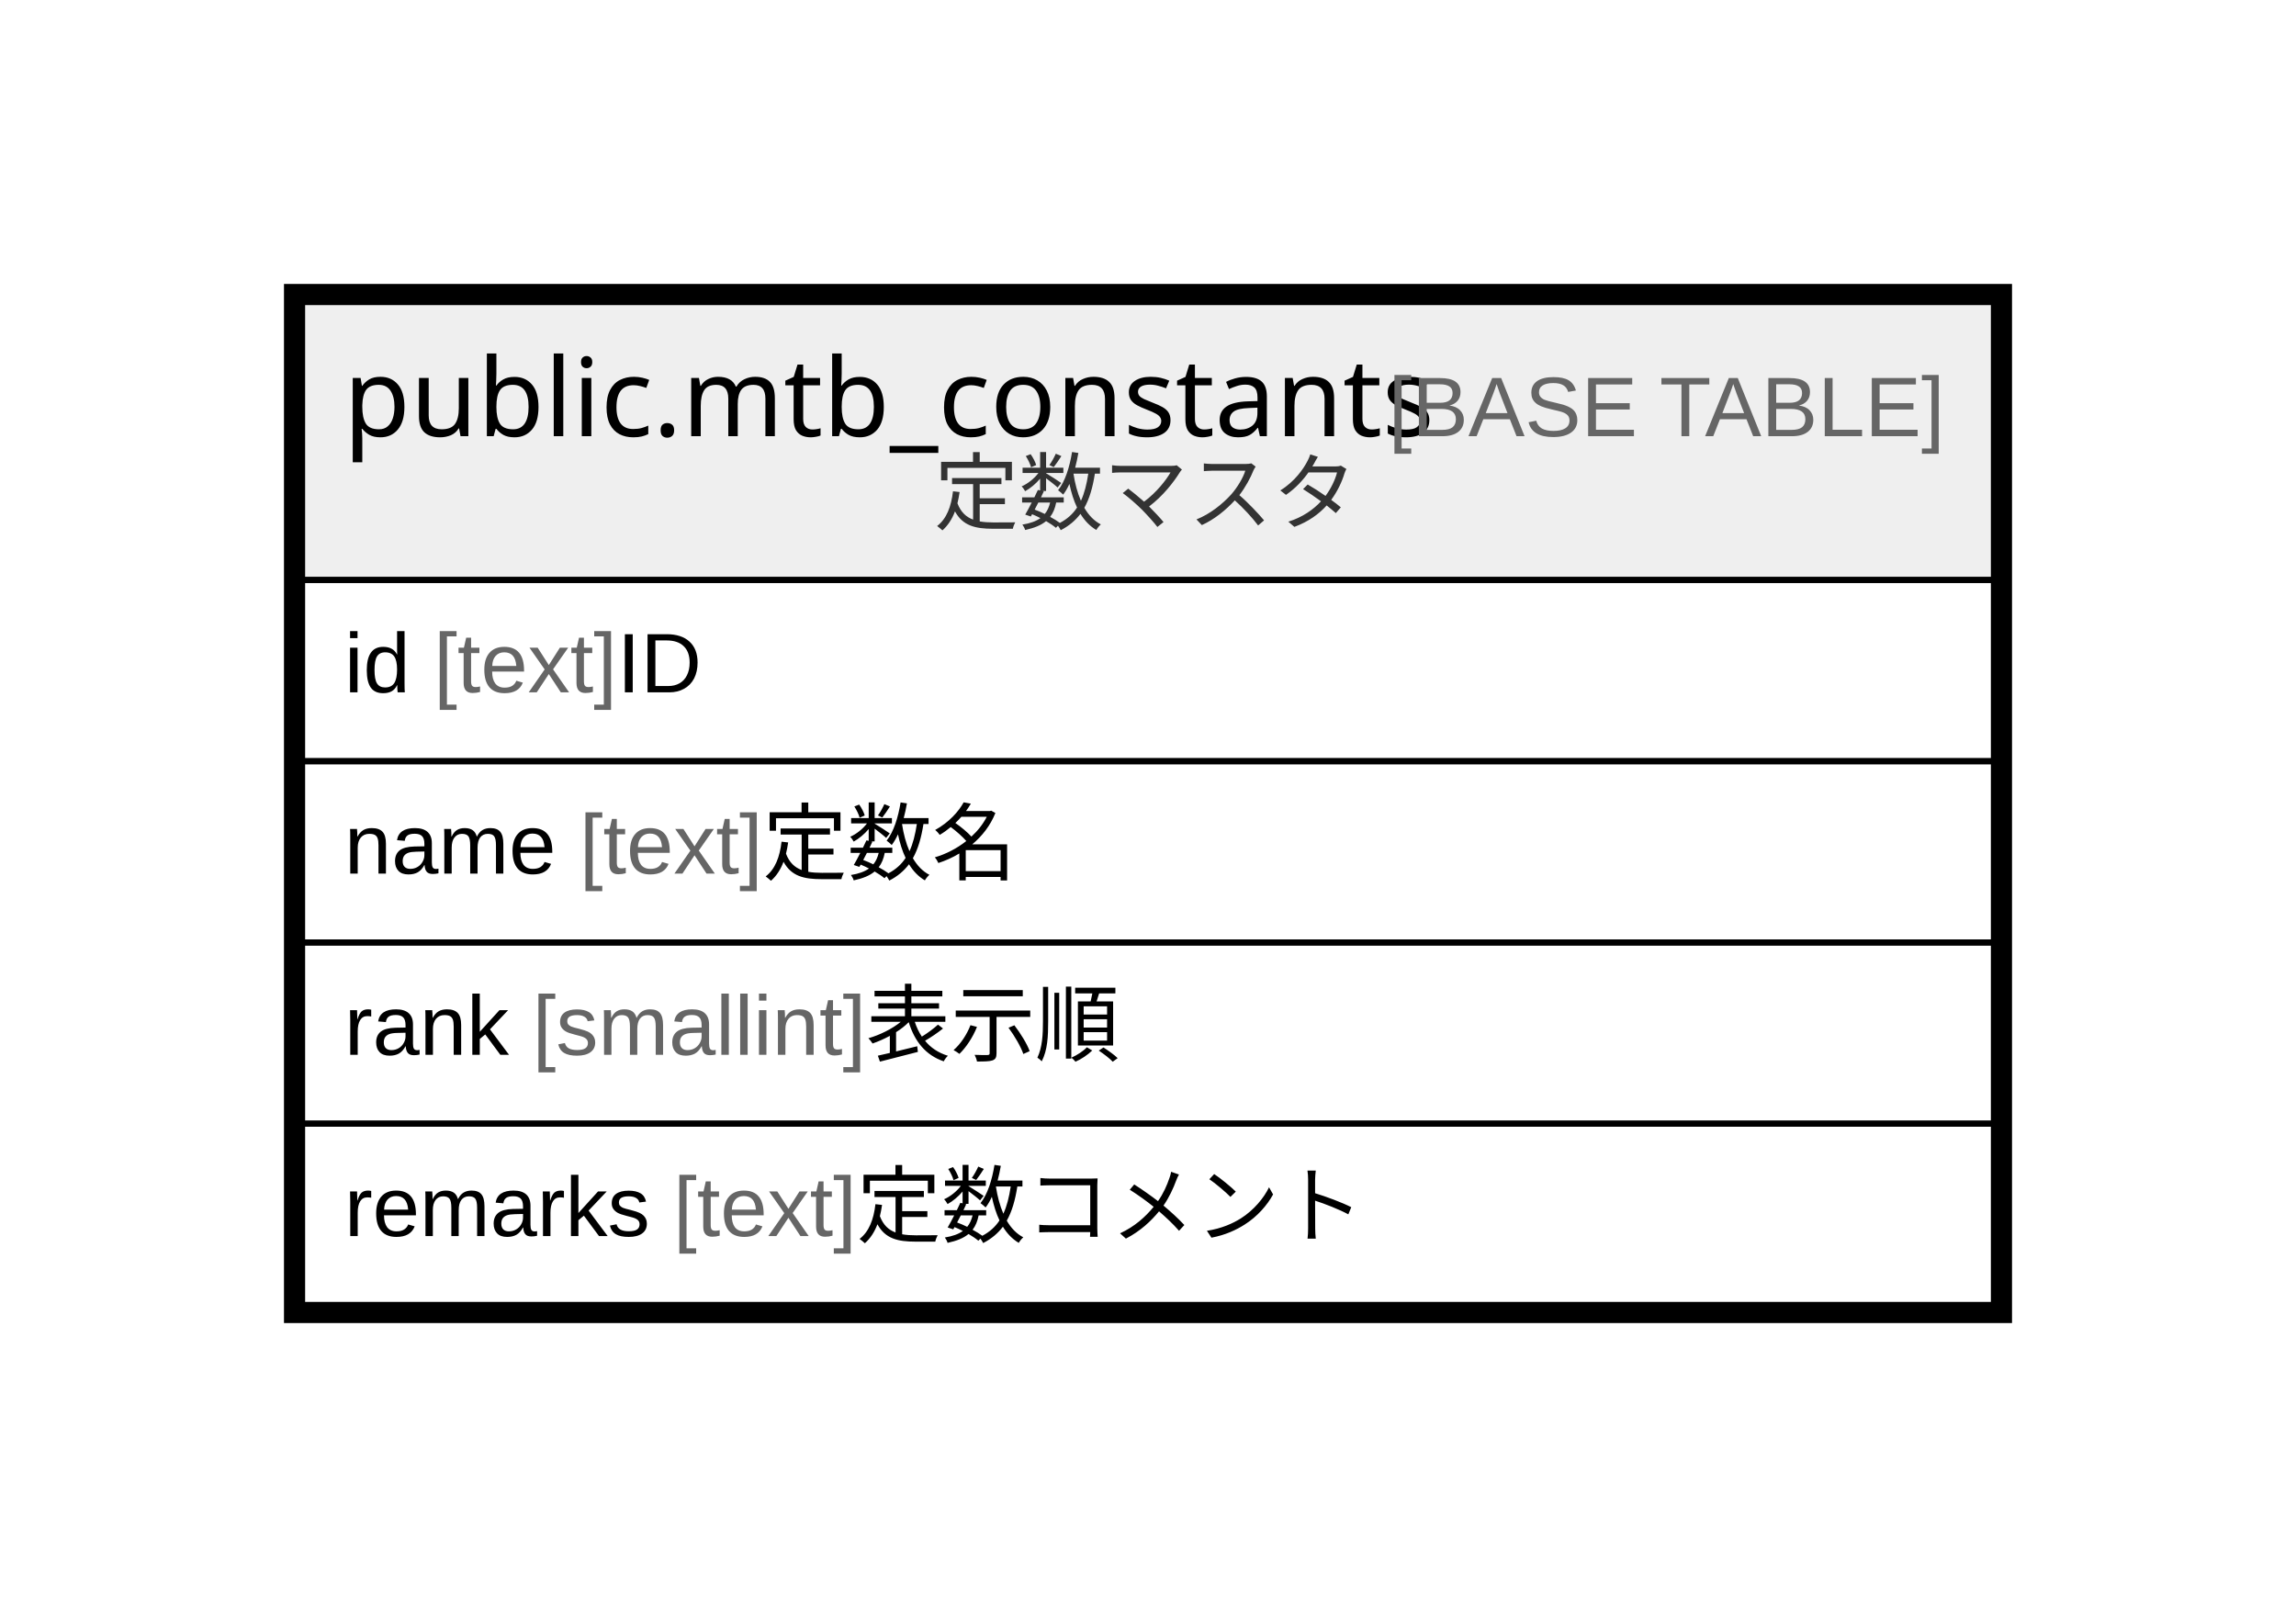
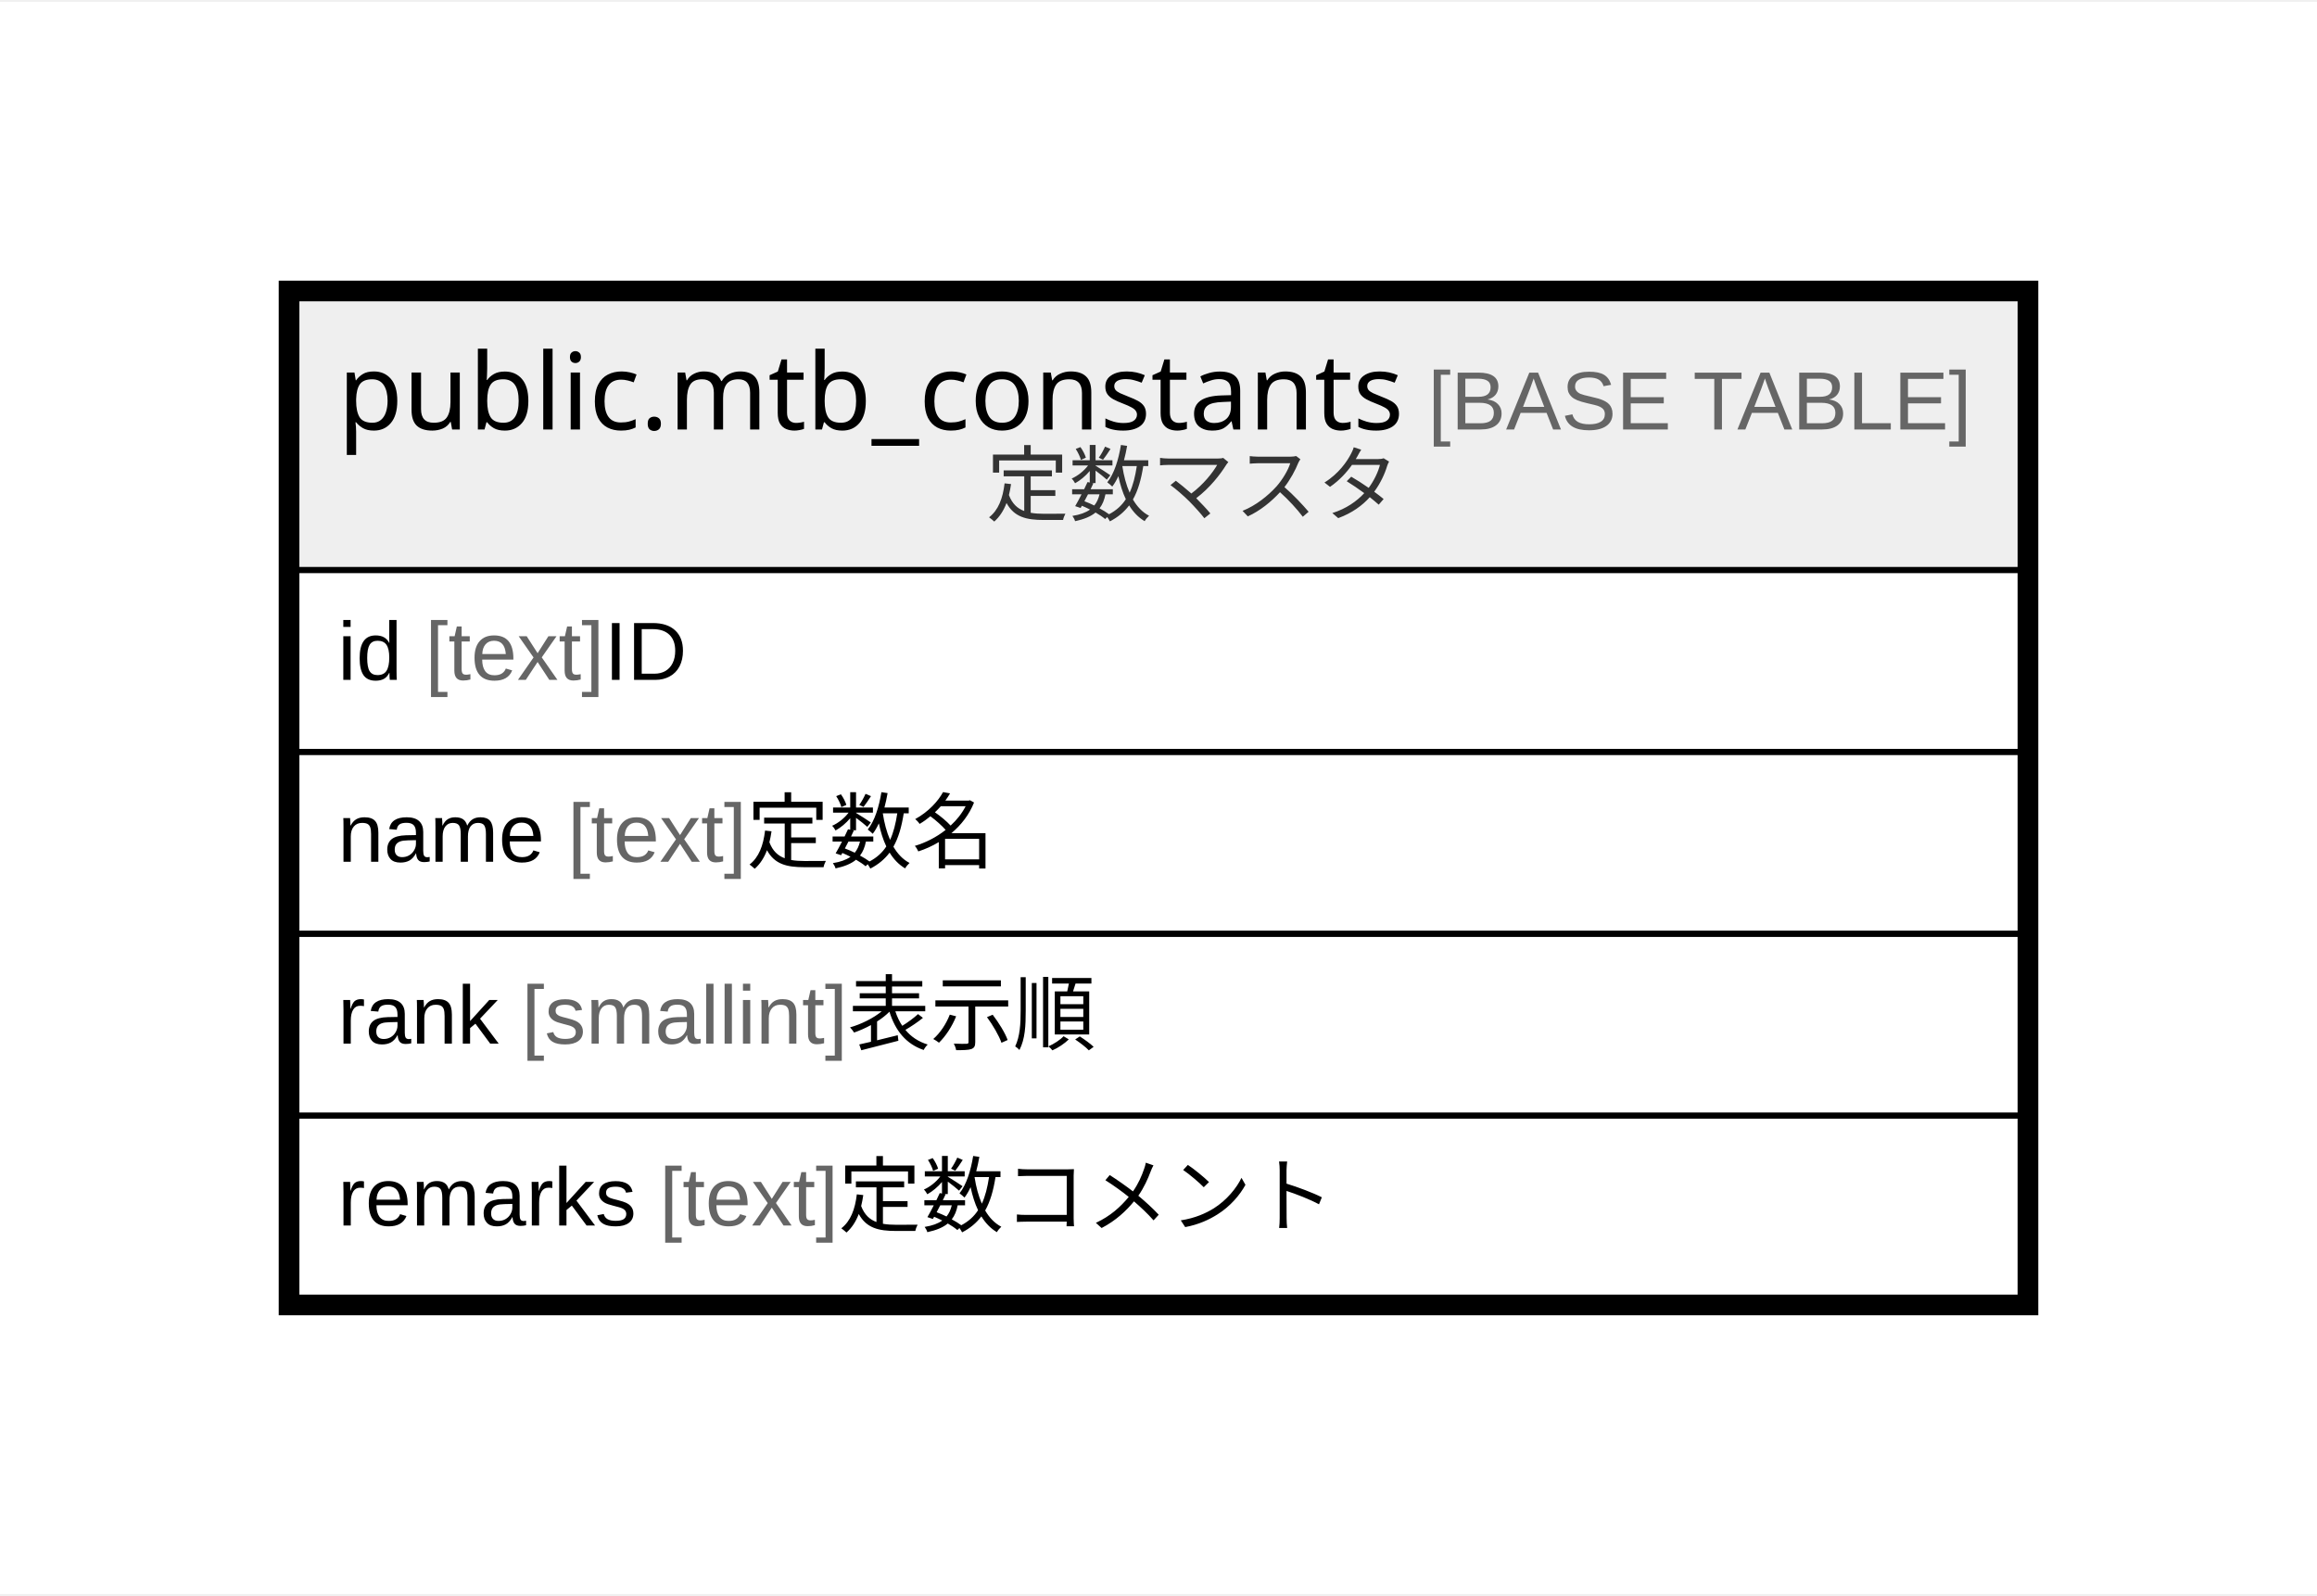
- <svg xmlns="http://www.w3.org/2000/svg" width="380pt" height="266pt" viewBox="0.00 0.00 380.00 266.00">
-   <g id="graph0" class="graph" transform="scale(1 1) rotate(0) translate(4 262)">
-     <polygon fill="#ffffff" stroke="transparent" points="-4,4 -4,-262 376,-262 376,4 -4,4" />
+ <svg xmlns="http://www.w3.org/2000/svg" width="392pt" height="270pt" viewBox="0.00 0.00 392.37 269.60">
+   <g id="graph0" class="graph" transform="scale(1 1) rotate(0) translate(4 265.6)">
+     <polygon fill="white" stroke="none" points="-4,4 -4,-265.6 388.37,-265.6 388.37,4 -4,4" />
    <g id="node1" class="node">
-       <polygon fill="#efefef" stroke="transparent" points="46,-166 46,-212 326,-212 326,-166 46,-166" />
-       <polygon fill="none" stroke="#000000" points="46,-166 46,-212 326,-212 326,-166 46,-166" />
-       <text text-anchor="start" x="52.85" y="-189.8" font-family="Arial Bold" font-size="18.00" fill="#000000">public.mtb_constants</text>
-       <text text-anchor="start" x="221.896" y="-189.8" font-family="Arial" font-size="14.00" fill="#000000"> </text>
-       <text text-anchor="start" x="225.786" y="-189.8" font-family="Arial" font-size="14.00" fill="#666666">[BASE TABLE]</text>
-       <text text-anchor="start" x="150.618" y="-175.4" font-family="Arial" font-size="14.00" fill="#333333">定数マスタ</text>
-       <polygon fill="none" stroke="#000000" points="46,-136 46,-166 326,-166 326,-136 46,-136" />
-       <text text-anchor="start" x="53" y="-147.4" font-family="Arial" font-size="14.00" fill="#000000">id </text>
-       <text text-anchor="start" x="67.78" y="-147.4" font-family="Arial" font-size="14.00" fill="#666666">[text]</text>
-       <text text-anchor="start" x="98.125" y="-147.4" font-family="Arial" font-size="14.00" fill="#000000"> ID</text>
-       <polygon fill="none" stroke="#000000" points="46,-106 46,-136 326,-136 326,-106 46,-106" />
-       <text text-anchor="start" x="53" y="-117.4" font-family="Arial" font-size="14.00" fill="#000000">name </text>
-       <text text-anchor="start" x="91.899" y="-117.4" font-family="Arial" font-size="14.00" fill="#666666">[text]</text>
-       <text text-anchor="start" x="122.244" y="-117.4" font-family="Arial" font-size="14.00" fill="#000000"> 定数名</text>
-       <polygon fill="none" stroke="#000000" points="46,-76 46,-106 326,-106 326,-76 46,-76" />
-       <text text-anchor="start" x="53" y="-87.4" font-family="Arial" font-size="14.00" fill="#000000">rank </text>
-       <text text-anchor="start" x="84.116" y="-87.4" font-family="Arial" font-size="14.00" fill="#666666">[smallint]</text>
-       <text text-anchor="start" x="139.334" y="-87.4" font-family="Arial" font-size="14.00" fill="#000000"> 表示順</text>
-       <polygon fill="none" stroke="#000000" points="46,-46 46,-76 326,-76 326,-46 46,-46" />
-       <text text-anchor="start" x="53" y="-57.4" font-family="Arial" font-size="14.00" fill="#000000">remarks </text>
-       <text text-anchor="start" x="107.438" y="-57.4" font-family="Arial" font-size="14.00" fill="#666666">[text]</text>
-       <text text-anchor="start" x="137.783" y="-57.4" font-family="Arial" font-size="14.00" fill="#000000"> 定数コメント</text>
-       <polygon fill="none" stroke="#000000" stroke-width="3" points="44.5,-44.5 44.5,-213.5 327.5,-213.5 327.5,-44.5 44.5,-44.5" />
+       <polygon fill="#efefef" stroke="none" points="46.2,-169.4 46.2,-215.4 338.17,-215.4 338.17,-169.4 46.2,-169.4" />
+       <polygon fill="none" stroke="black" points="46.2,-169.4 46.2,-215.4 338.17,-215.4 338.17,-169.4 46.2,-169.4" />
+       <text text-anchor="start" x="53.2" y="-193.2" font-family="Arial Bold" font-size="18.00">public.mtb_constants</text>
+       <text text-anchor="start" x="206.68" y="-193.2" font-family="Arial" font-size="14.00">    </text>
+       <text text-anchor="start" x="237.8" y="-193.2" font-family="Arial" font-size="14.00" fill="#666666">[BASE TABLE]</text>
+       <text text-anchor="start" x="163.01" y="-178.8" font-family="Arial" font-size="14.00" fill="#333333">定数マスタ</text>
+       <polygon fill="none" stroke="black" points="46.2,-138.6 46.2,-169.4 338.17,-169.4 338.17,-138.6 46.2,-138.6" />
+       <text text-anchor="start" x="53.2" y="-150.8" font-family="Arial" font-size="14.00">id </text>
+       <text text-anchor="start" x="67.99" y="-150.8" font-family="Arial" font-size="14.00" fill="#666666">[text]</text>
+       <text text-anchor="start" x="98.33" y="-150.8" font-family="Arial" font-size="14.00"> ID</text>
+       <polygon fill="none" stroke="black" points="46.2,-107.8 46.2,-138.6 338.17,-138.6 338.17,-107.8 46.2,-107.8" />
+       <text text-anchor="start" x="53.2" y="-120" font-family="Arial" font-size="14.00">name </text>
+       <text text-anchor="start" x="92.11" y="-120" font-family="Arial" font-size="14.00" fill="#666666">[text]</text>
+       <text text-anchor="start" x="122.45" y="-120" font-family="Arial" font-size="14.00"> 定数名</text>
+       <polygon fill="none" stroke="black" points="46.2,-77 46.2,-107.8 338.17,-107.8 338.17,-77 46.2,-77" />
+       <text text-anchor="start" x="53.2" y="-89.2" font-family="Arial" font-size="14.00">rank </text>
+       <text text-anchor="start" x="84.32" y="-89.2" font-family="Arial" font-size="14.00" fill="#666666">[smallint]</text>
+       <text text-anchor="start" x="139.56" y="-89.2" font-family="Arial" font-size="14.00"> 表示順</text>
+       <polygon fill="none" stroke="black" points="46.2,-46.2 46.2,-77 338.17,-77 338.17,-46.2 46.2,-46.2" />
+       <text text-anchor="start" x="53.2" y="-58.4" font-family="Arial" font-size="14.00">remarks </text>
+       <text text-anchor="start" x="107.65" y="-58.4" font-family="Arial" font-size="14.00" fill="#666666">[text]</text>
+       <text text-anchor="start" x="137.99" y="-58.4" font-family="Arial" font-size="14.00"> 定数コメント</text>
+       <polygon fill="none" stroke="black" stroke-width="3" points="44.7,-44.7 44.7,-216.9 339.67,-216.9 339.67,-44.7 44.7,-44.7" />
    </g>
  </g>
</svg>
